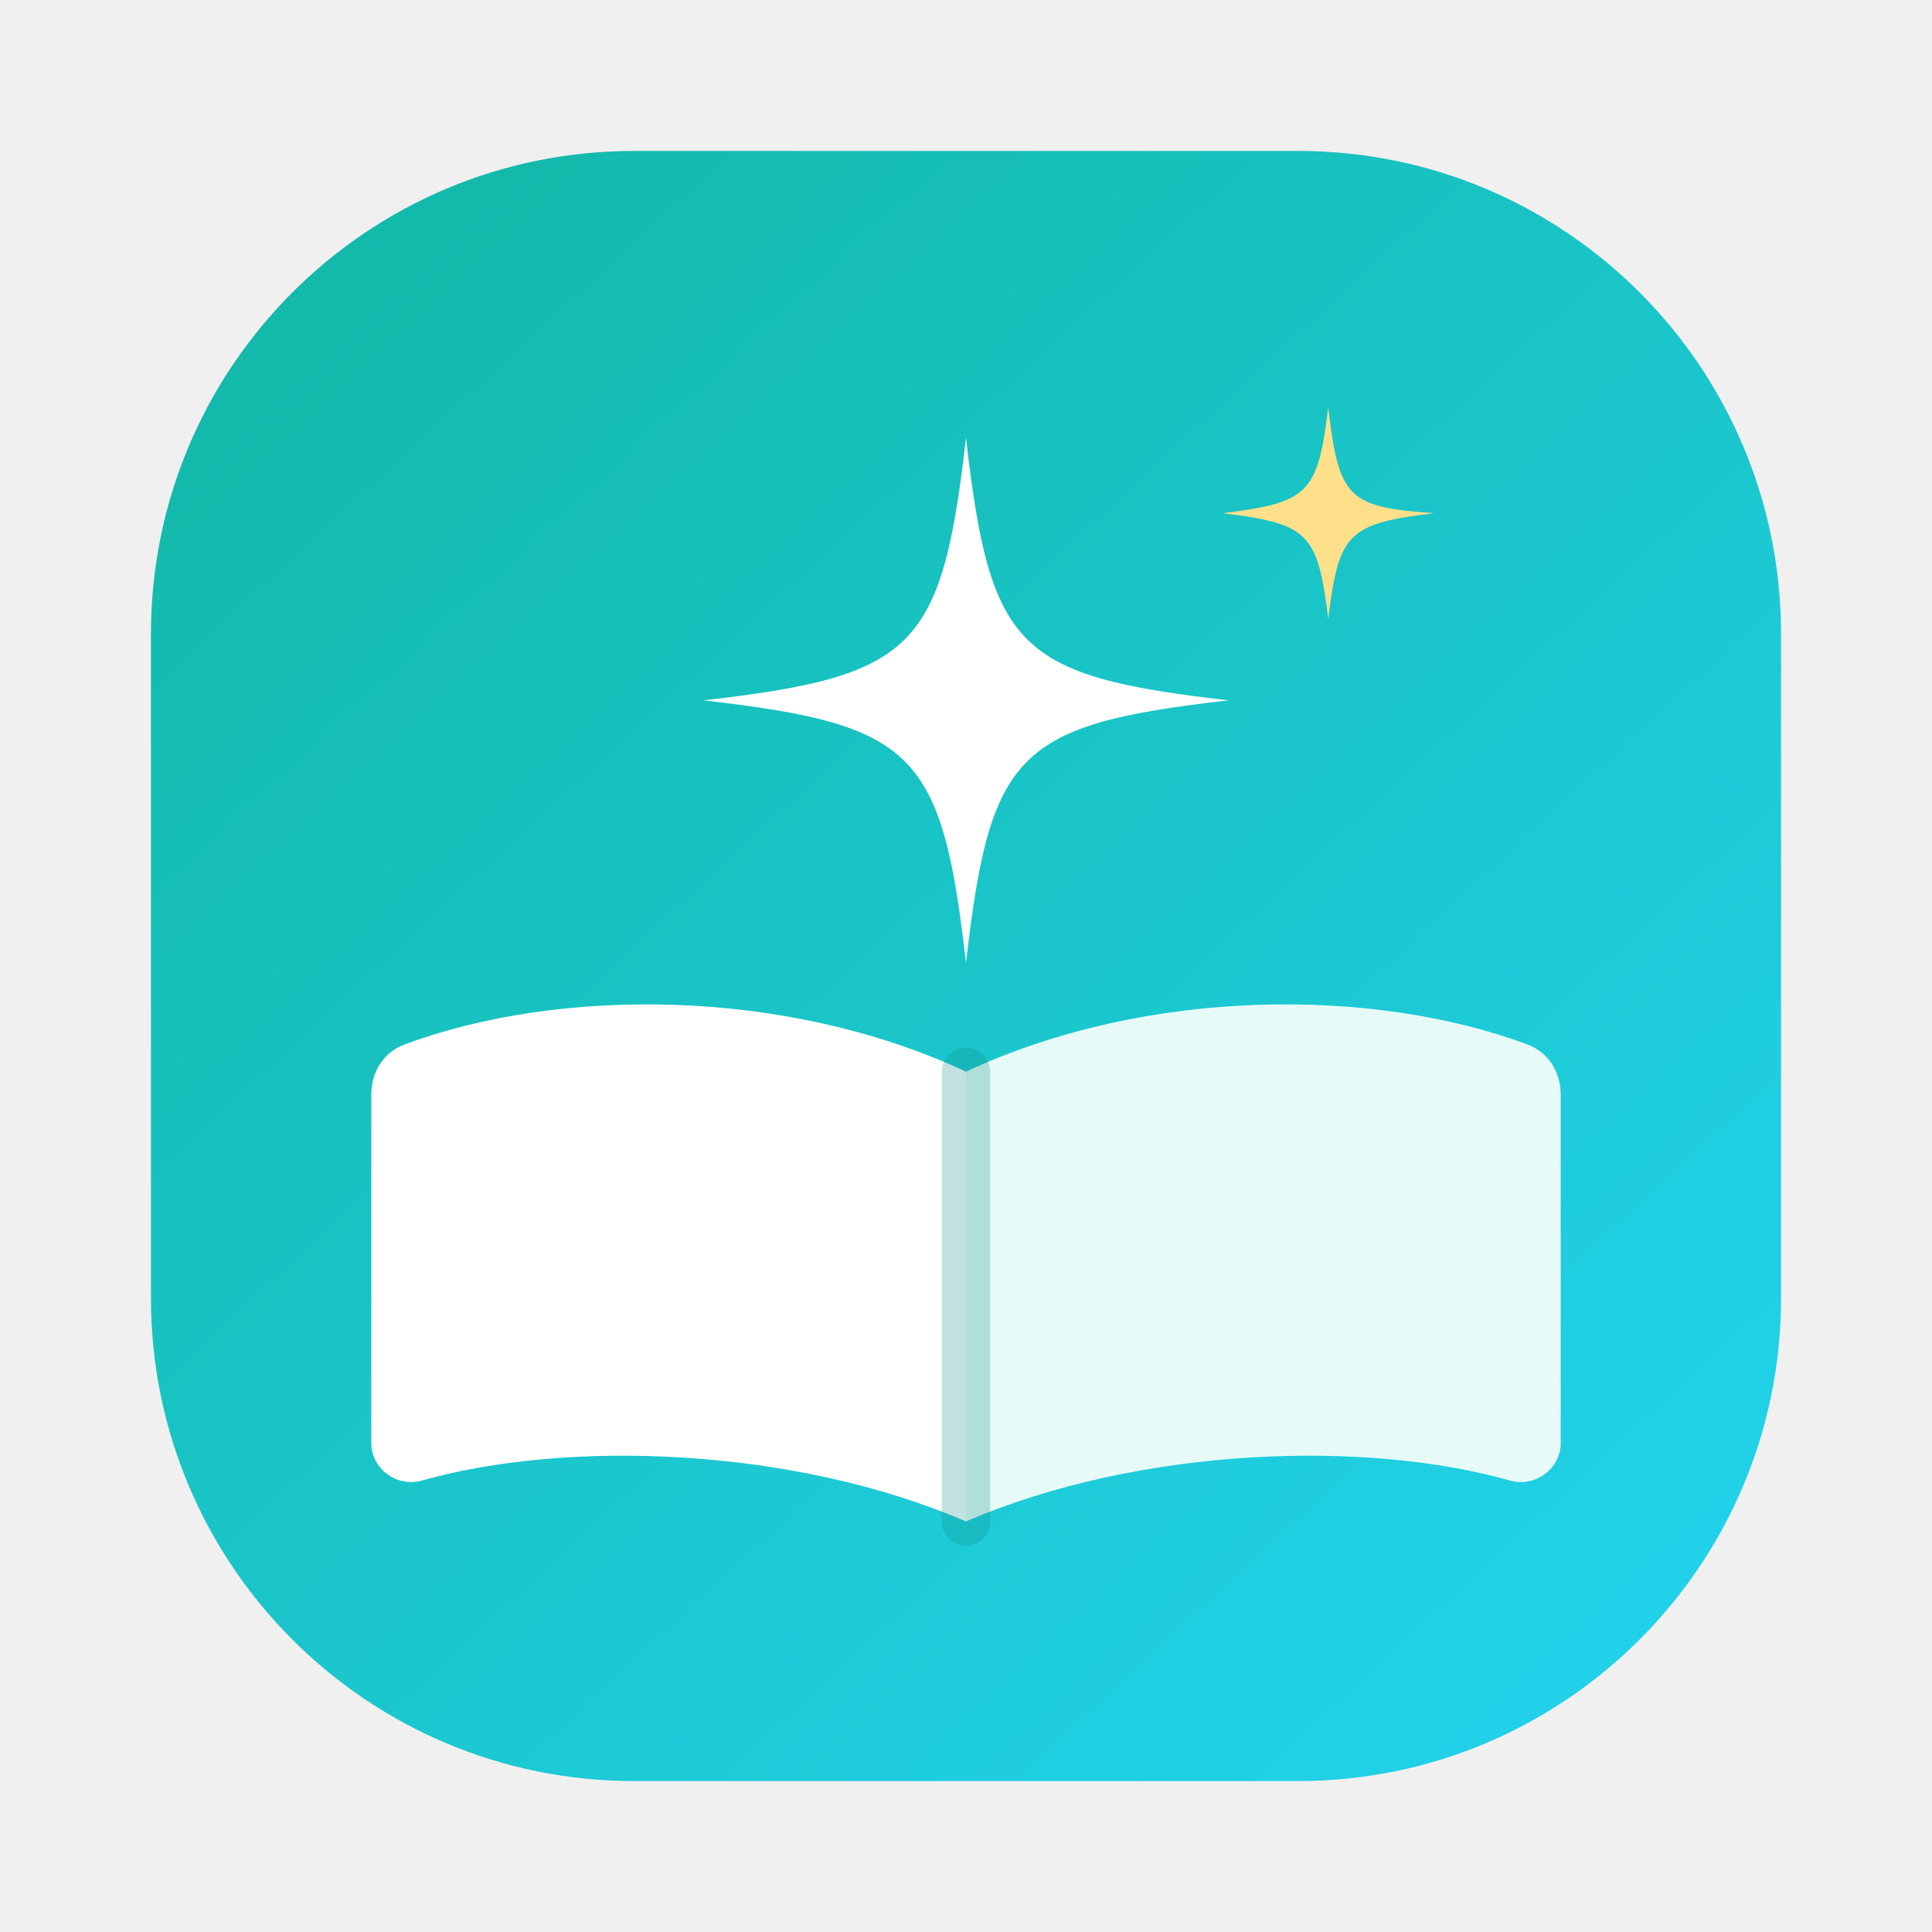
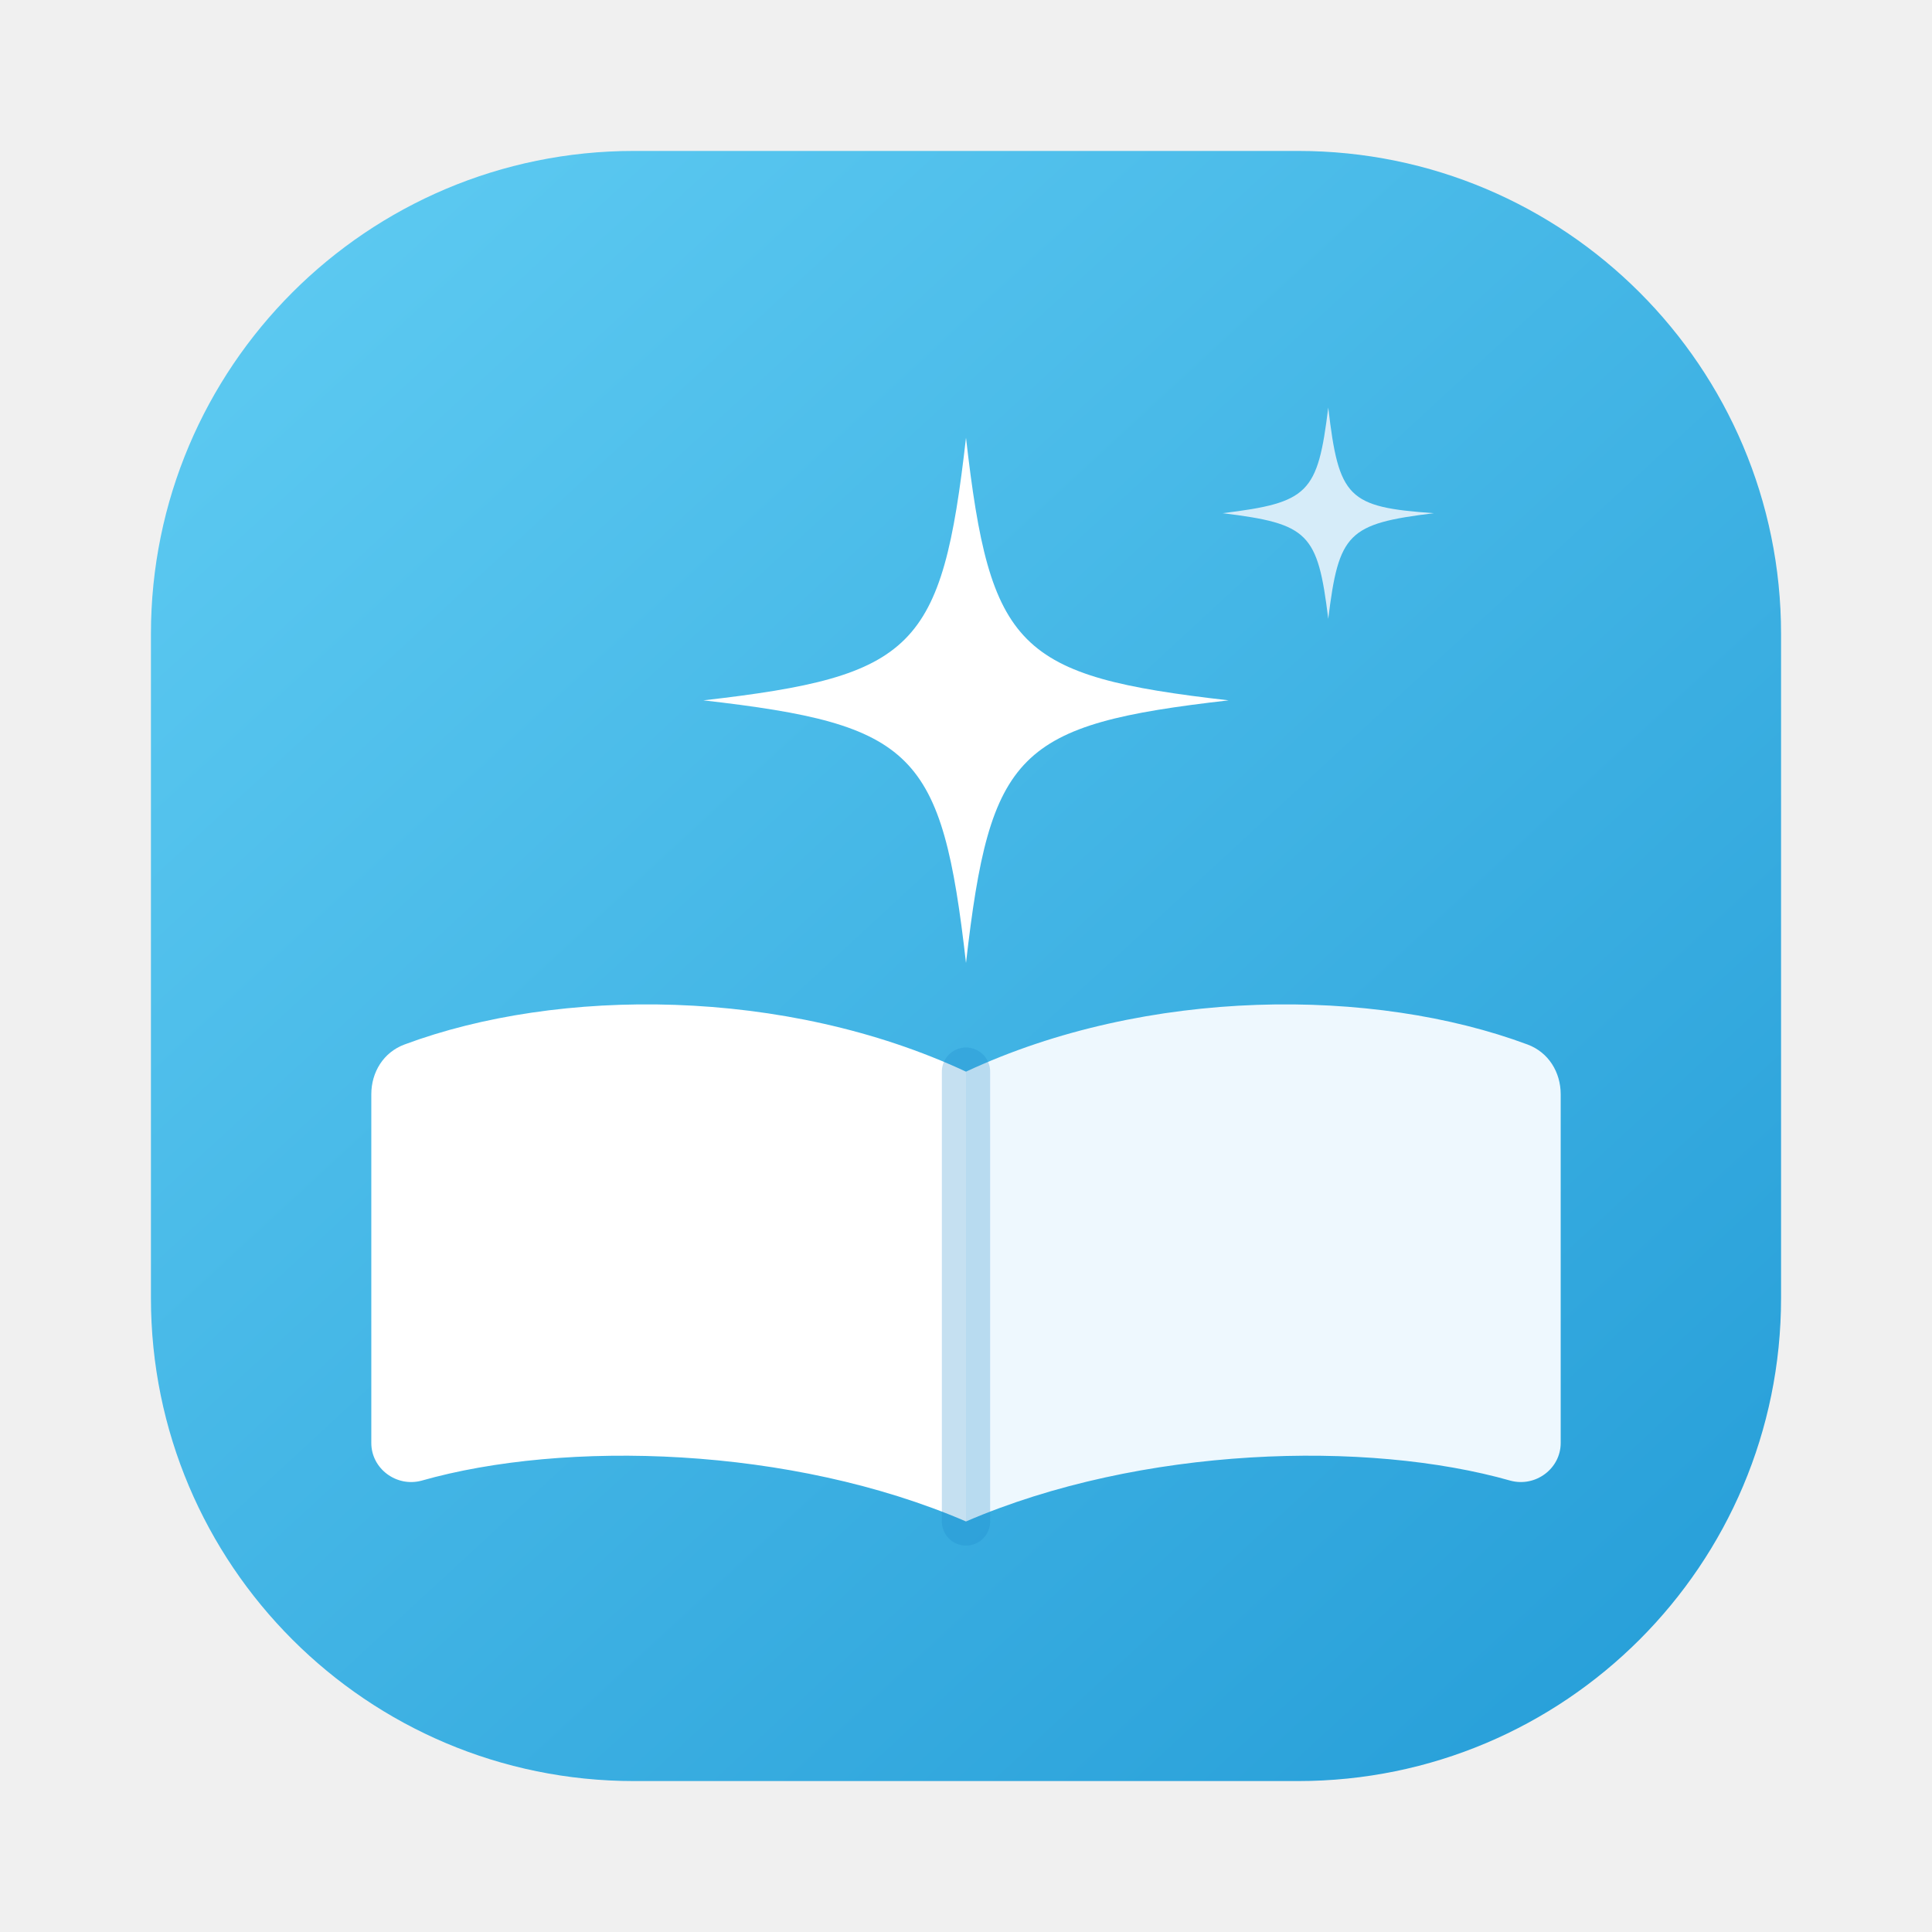
<svg xmlns="http://www.w3.org/2000/svg" viewBox="0 0 64 64" role="img" aria-label="人工智能通识教育平台标识">
  <defs>
    <linearGradient id="lg-bg" x1="8" y1="6" x2="56" y2="58" gradientUnits="userSpaceOnUse">
-       <stop offset="0" stop-color="#12B8A6" />
-       <stop offset="1" stop-color="#22D3EE" />
+       <stop offset="0" stop-color="#5ECBF2" />
+       <stop offset="1" stop-color="#269ED8" />
    </linearGradient>
  </defs>
  <rect x="5" y="5" width="54" height="54" rx="16" fill="url(#lg-bg)" />
  <path d="M32 14.5c.8 7 1.7 7.9 8.7 8.7-7 .8-7.9 1.7-8.7 8.7-.8-7-1.7-7.9-8.7-8.7 7-.8 7.9-1.7 8.7-8.7Z" fill="#FFFFFF" />
-   <path d="M44 13.5c.35 3 .65 3.3 3.5 3.5-2.85.35-3.15.65-3.5 3.5-.35-2.85-.65-3.15-3.5-3.5 2.85-.35 3.15-.65 3.5-3.5Z" fill="#FFE08A" />
+   <path d="M44 13.5c.35 3 .65 3.3 3.5 3.5-2.85.35-3.15.65-3.5 3.5-.35-2.85-.65-3.15-3.5-3.5 2.85-.35 3.15-.65 3.5-3.5Z" fill="#D6ECF9" />
  <path d="M32 35.5C26 32.7 18.5 32.7 13.4 34.6c-.7.26-1.1.92-1.1 1.65V47.8c0 .85.83 1.47 1.66 1.25C18.7 47.7 26.2 47.9 32 50.4Z" fill="#FFFFFF" />
-   <path d="M32 35.5c6-2.8 13.5-2.8 18.6-.9.7.26 1.1.92 1.1 1.65V47.8c0 .85-.83 1.47-1.66 1.25C45.3 47.7 37.8 47.9 32 50.4Z" fill="#E6FBF8" />
-   <path d="M32 35.5V50.4" stroke="#0C8C80" stroke-width="1.6" stroke-linecap="round" opacity=".25" />
+   <path d="M32 35.5c6-2.8 13.5-2.8 18.6-.9.7.26 1.1.92 1.1 1.65V47.8c0 .85-.83 1.47-1.66 1.25C45.3 47.7 37.8 47.9 32 50.4Z" fill="#EEF8FE" />
+   <path d="M32 35.5V50.4" stroke="#1685C7" stroke-width="1.6" stroke-linecap="round" opacity=".25" />
</svg>
